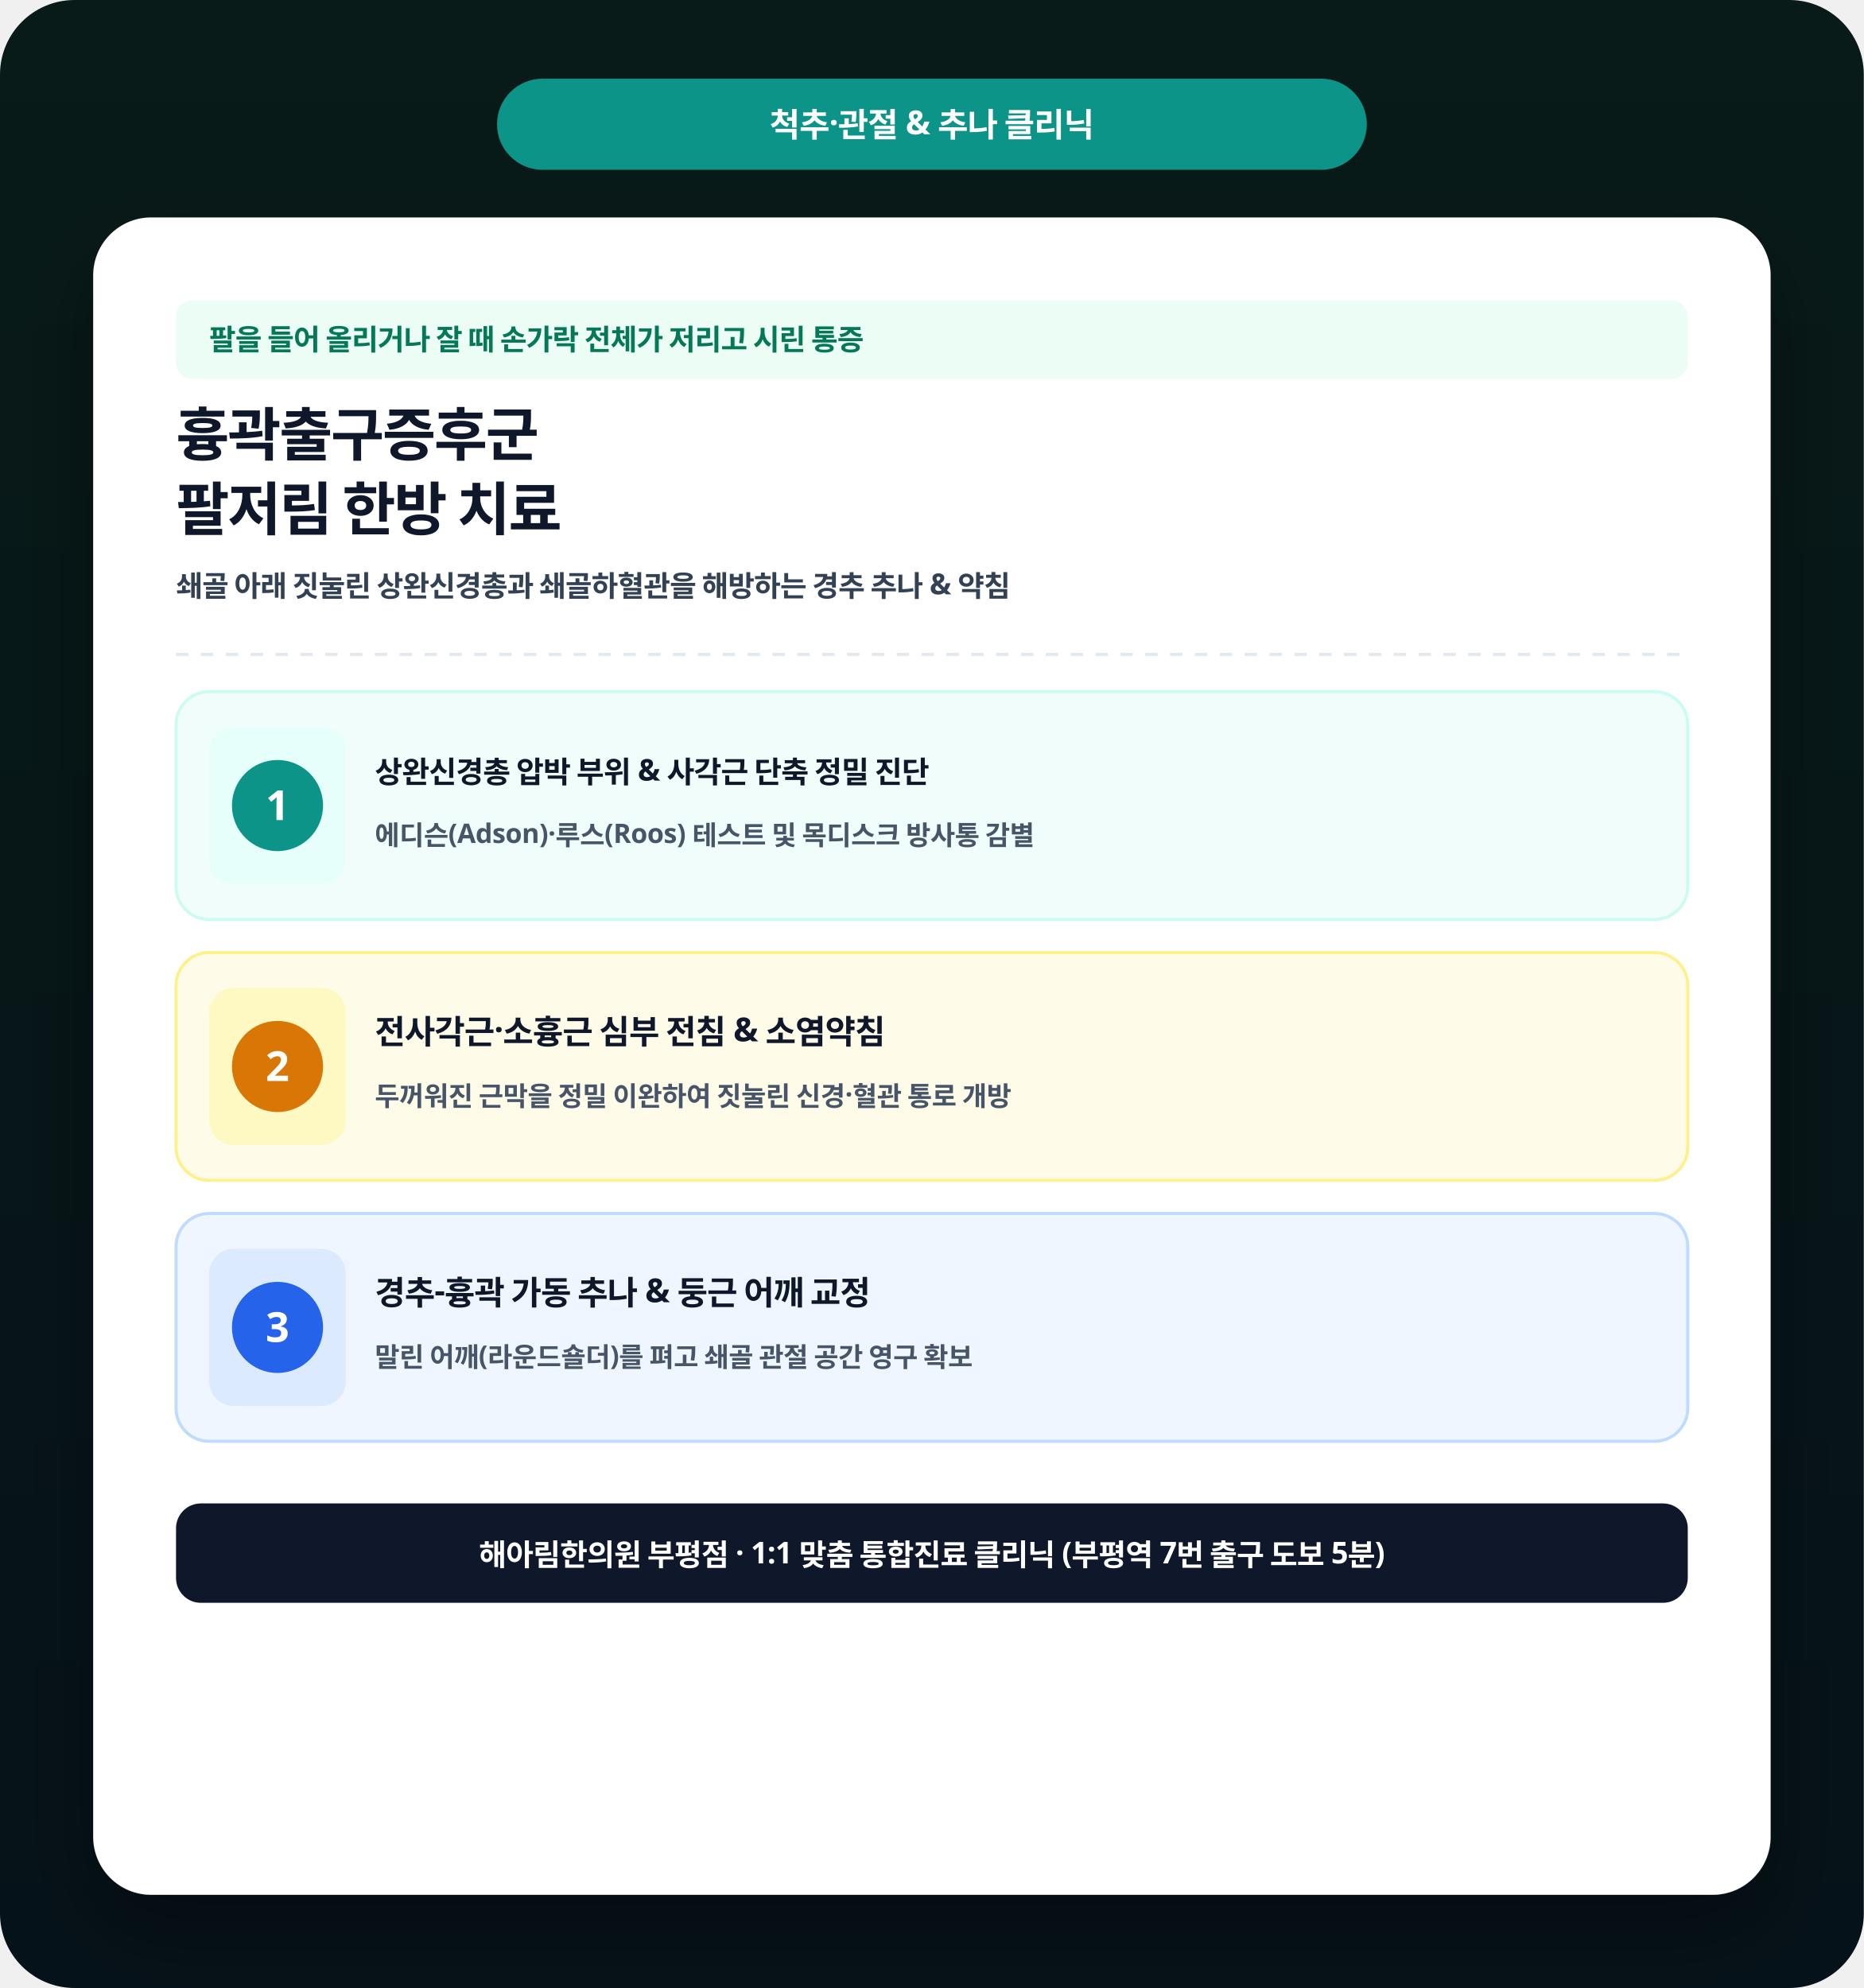
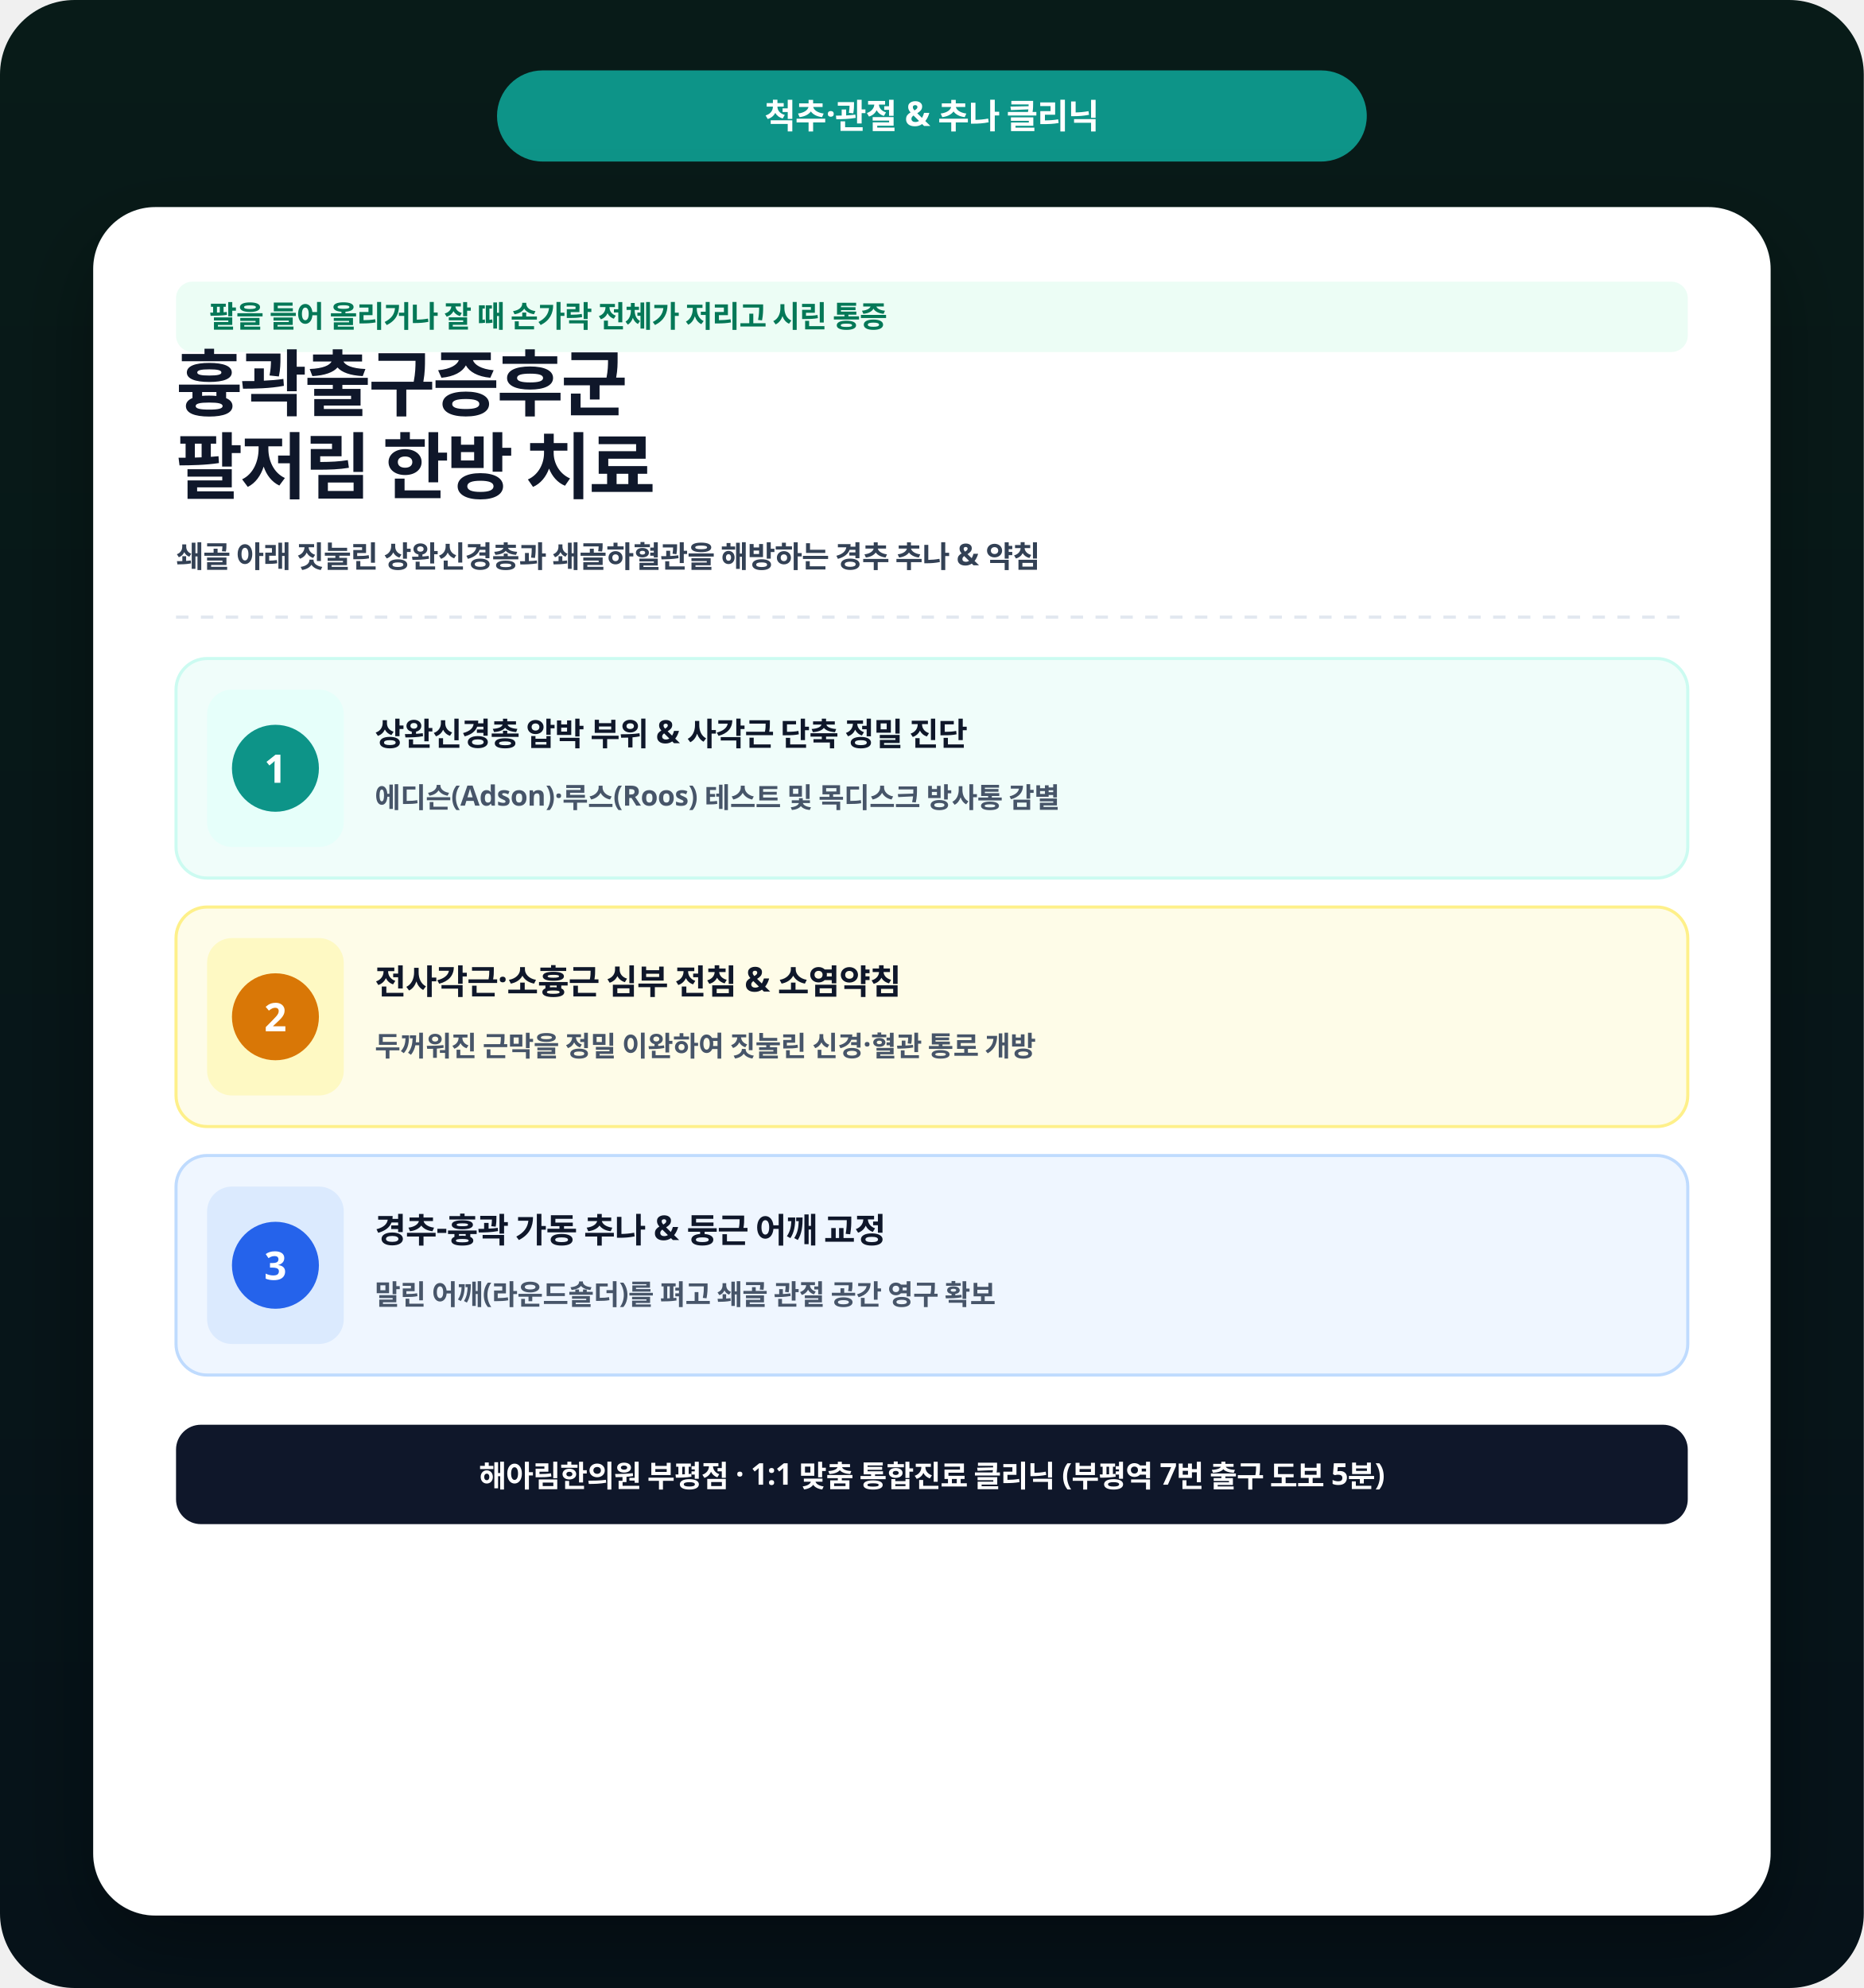
<svg xmlns="http://www.w3.org/2000/svg" width="900" height="960" viewBox="0 0 900 960">
  <defs>
    <linearGradient id="bgGrad" x1="0%" y1="0%" x2="0%" y2="100%">
      <stop offset="0%" stop-color="#081b18" />
      <stop offset="100%" stop-color="#061219" />
    </linearGradient>
    <filter id="cardShadow" x="-10%" y="-10%" width="120%" height="120%">
      <feDropShadow dx="0" dy="16" stdDeviation="20" flood-color="#000000" flood-opacity="0.35" />
    </filter>
  </defs>
  <rect x="0" y="0" width="900" height="960" rx="36" fill="url(#bgGrad)" />
-   <g transform="translate(450, 60)">
+   <g transform="translate(450, 56)">
    <rect x="-210" y="-22" width="420" height="44" rx="22" fill="#0d9488" />
-     <text x="0" y="6" font-size="16" font-weight="900" fill="#ffffff" text-anchor="middle" font-family="Pretendard, 'Malgun Gothic', sans-serif" letter-spacing="-0.02em">
+     <text x="0" y="6" font-size="16.5" font-weight="900" fill="#ffffff" text-anchor="middle" font-family="Pretendard, 'Malgun Gothic', sans-serif" letter-spacing="-0.02em">
      척추·관절 &amp; 추나 클리닉
    </text>
  </g>
  <g filter="url(#cardShadow)">
-     <rect x="45" y="105" width="810" height="810" rx="28" fill="#ffffff" />
+     <rect x="45" y="100" width="810" height="825" rx="30" fill="#ffffff" />
  </g>
-   <g transform="translate(85, 145)">
-     <rect x="0" y="0" width="730" height="38" rx="8" fill="#ecfdf5" />
-     <text x="16" y="24" font-size="14" font-weight="900" fill="#047857" font-family="Pretendard, 'Malgun Gothic', sans-serif" letter-spacing="-0.02em">
+   <g transform="translate(85, 136)">
+     <rect x="0" y="0" width="730" height="34" rx="8" fill="#ecfdf5" />
+     <text x="16" y="22" font-size="14.5" font-weight="900" fill="#047857" font-family="Pretendard, 'Malgun Gothic', sans-serif" letter-spacing="-0.02em">
      팔을 들어 올리거나 잘 때 손가락 전체가 저리고 시린 통증
    </text>
  </g>
  <g>
-     <text x="85" y="220" font-size="28" font-weight="900" fill="#0f172a" font-family="Pretendard, 'Malgun Gothic', sans-serif" letter-spacing="-0.03em">흉곽출구증후군</text>
-     <text x="85" y="256" font-size="28" font-weight="900" fill="#0f172a" font-family="Pretendard, 'Malgun Gothic', sans-serif" letter-spacing="-0.03em">팔저림 한방 치료</text>
+     <text x="85" y="198" font-size="35" font-weight="900" fill="#0f172a" font-family="Pretendard, 'Malgun Gothic', sans-serif" letter-spacing="-0.035em">흉곽출구증후군</text>
+     <text x="85" y="238" font-size="35" font-weight="900" fill="#0f172a" font-family="Pretendard, 'Malgun Gothic', sans-serif" letter-spacing="-0.035em">팔저림 한방 치료</text>
  </g>
  <g>
-     <text x="85" y="288" font-size="14" font-weight="800" fill="#334155" font-family="Pretendard, 'Malgun Gothic', sans-serif" letter-spacing="-0.02em">
+     <text x="85" y="274" font-size="14.5" font-weight="800" fill="#334155" font-family="Pretendard, 'Malgun Gothic', sans-serif" letter-spacing="-0.02em">
      쇄골 아래 짓눌린 상완신경총과 쇄골하혈관을 해방하는 경추 추나 &amp; 약침
    </text>
  </g>
-   <line x1="85" y1="316" x2="815" y2="316" stroke="#e2e8f0" stroke-width="1.5" stroke-dasharray="6,6" />
-   <g transform="translate(85, 334)">
-     <rect x="0" y="0" width="730" height="110" rx="16" fill="#f0fdfa" stroke="#ccfbf1" stroke-width="1.5" />
-     <rect x="16" y="17" width="66" height="76" rx="12" fill="#e6fffa" />
-     <circle cx="49" cy="55" r="22" fill="#0d9488" />
-     <text x="49" y="62" font-size="20" font-weight="900" fill="#ffffff" text-anchor="middle" font-family="Pretendard, 'Malgun Gothic', sans-serif">1</text>
-     <text x="96" y="44" font-size="14.5" font-weight="900" fill="#0f172a" font-family="Pretendard, 'Malgun Gothic', sans-serif" letter-spacing="-0.02em">
+   <line x1="85" y1="298" x2="815" y2="298" stroke="#e2e8f0" stroke-width="1.5" stroke-dasharray="6,6" />
+   <g transform="translate(85, 318)">
+     <rect x="0" y="0" width="730" height="106" rx="15" fill="#f0fdfa" stroke="#ccfbf1" stroke-width="1.5" />
+     <rect x="15" y="15" width="66" height="76" rx="12" fill="#e6fffa" />
+     <circle cx="48" cy="53" r="21" fill="#0d9488" />
+     <text x="48" y="60" font-size="19" font-weight="900" fill="#ffffff" text-anchor="middle" font-family="Pretendard, 'Malgun Gothic', sans-serif">1</text>
+     <text x="96" y="42" font-size="15.5" font-weight="900" fill="#0f172a" font-family="Pretendard, 'Malgun Gothic', sans-serif" letter-spacing="-0.02em">
      상완신경총 압박 부위 &amp; 사각근 단축 정밀 진단
    </text>
-     <text x="96" y="74" font-size="13" font-weight="600" fill="#475569" font-family="Pretendard, 'Malgun Gothic', sans-serif" letter-spacing="-0.01em">
+     <text x="96" y="72" font-size="13.5" font-weight="600" fill="#475569" font-family="Pretendard, 'Malgun Gothic', sans-serif" letter-spacing="-0.01em">
      에디슨(Adson)·루스(Roos) 테스트 및 목디스크 방사통 감별
    </text>
  </g>
-   <g transform="translate(85, 460)">
-     <rect x="0" y="0" width="730" height="110" rx="16" fill="#fefce8" stroke="#fef08a" stroke-width="1.5" />
-     <rect x="16" y="17" width="66" height="76" rx="12" fill="#fef9c3" />
-     <circle cx="49" cy="55" r="22" fill="#d97706" />
-     <text x="49" y="62" font-size="20" font-weight="900" fill="#ffffff" text-anchor="middle" font-family="Pretendard, 'Malgun Gothic', sans-serif">2</text>
-     <text x="96" y="44" font-size="16" font-weight="900" fill="#0f172a" font-family="Pretendard, 'Malgun Gothic', sans-serif" letter-spacing="-0.02em">
+   <g transform="translate(85, 438)">
+     <rect x="0" y="0" width="730" height="106" rx="15" fill="#fefce8" stroke="#fef08a" stroke-width="1.5" />
+     <rect x="15" y="15" width="66" height="76" rx="12" fill="#fef9c3" />
+     <circle cx="48" cy="53" r="21" fill="#d97706" />
+     <text x="48" y="60" font-size="19" font-weight="900" fill="#ffffff" text-anchor="middle" font-family="Pretendard, 'Malgun Gothic', sans-serif">2</text>
+     <text x="96" y="42" font-size="16.5" font-weight="900" fill="#0f172a" font-family="Pretendard, 'Malgun Gothic', sans-serif" letter-spacing="-0.02em">
      전사각근·소흉근 심부 전침 &amp; 소염약침
    </text>
-     <text x="96" y="74" font-size="13" font-weight="600" fill="#475569" font-family="Pretendard, 'Malgun Gothic', sans-serif" letter-spacing="-0.01em">
+     <text x="96" y="72" font-size="13.5" font-weight="600" fill="#475569" font-family="Pretendard, 'Malgun Gothic', sans-serif" letter-spacing="-0.01em">
      두꺼워진 근막을 정밀 이완하여 짓눌린 신경·혈관 통로 개방
    </text>
  </g>
-   <g transform="translate(85, 586)">
-     <rect x="0" y="0" width="730" height="110" rx="16" fill="#eff6ff" stroke="#bfdbfe" stroke-width="1.5" />
-     <rect x="16" y="17" width="66" height="76" rx="12" fill="#dbeafe" />
-     <circle cx="49" cy="55" r="22" fill="#2563eb" />
-     <text x="49" y="62" font-size="20" font-weight="900" fill="#ffffff" text-anchor="middle" font-family="Pretendard, 'Malgun Gothic', sans-serif">3</text>
-     <text x="96" y="44" font-size="16" font-weight="900" fill="#0f172a" font-family="Pretendard, 'Malgun Gothic', sans-serif" letter-spacing="-0.02em">
+   <g transform="translate(85, 558)">
+     <rect x="0" y="0" width="730" height="106" rx="15" fill="#eff6ff" stroke="#bfdbfe" stroke-width="1.5" />
+     <rect x="15" y="15" width="66" height="76" rx="12" fill="#dbeafe" />
+     <circle cx="48" cy="53" r="21" fill="#2563eb" />
+     <text x="48" y="60" font-size="19" font-weight="900" fill="#ffffff" text-anchor="middle" font-family="Pretendard, 'Malgun Gothic', sans-serif">3</text>
+     <text x="96" y="42" font-size="16.5" font-weight="900" fill="#0f172a" font-family="Pretendard, 'Malgun Gothic', sans-serif" letter-spacing="-0.02em">
      경추-흉곽 가동 추나 &amp; 둥근 어깨 교정
    </text>
-     <text x="96" y="74" font-size="13" font-weight="600" fill="#475569" font-family="Pretendard, 'Malgun Gothic', sans-serif" letter-spacing="-0.01em">
+     <text x="96" y="72" font-size="13.5" font-weight="600" fill="#475569" font-family="Pretendard, 'Malgun Gothic', sans-serif" letter-spacing="-0.01em">
      말린 어깨(라운드숄더)를 펴고 쇄골 관절 공간 영구 확보
    </text>
  </g>
-   <g transform="translate(85, 726)">
+   <g transform="translate(85, 688)">
    <rect x="0" y="0" width="730" height="48" rx="12" fill="#0f172a" />
    <text x="365" y="30" font-size="14.5" font-weight="800" fill="#ffffff" text-anchor="middle" font-family="Pretendard, 'Malgun Gothic', sans-serif" letter-spacing="-0.02em">
      해아림한의원 부평점 · 1:1 맞춤 통합진료 클리닉 (부평역 7번 출구 도보 5분)
    </text>
  </g>
</svg>
